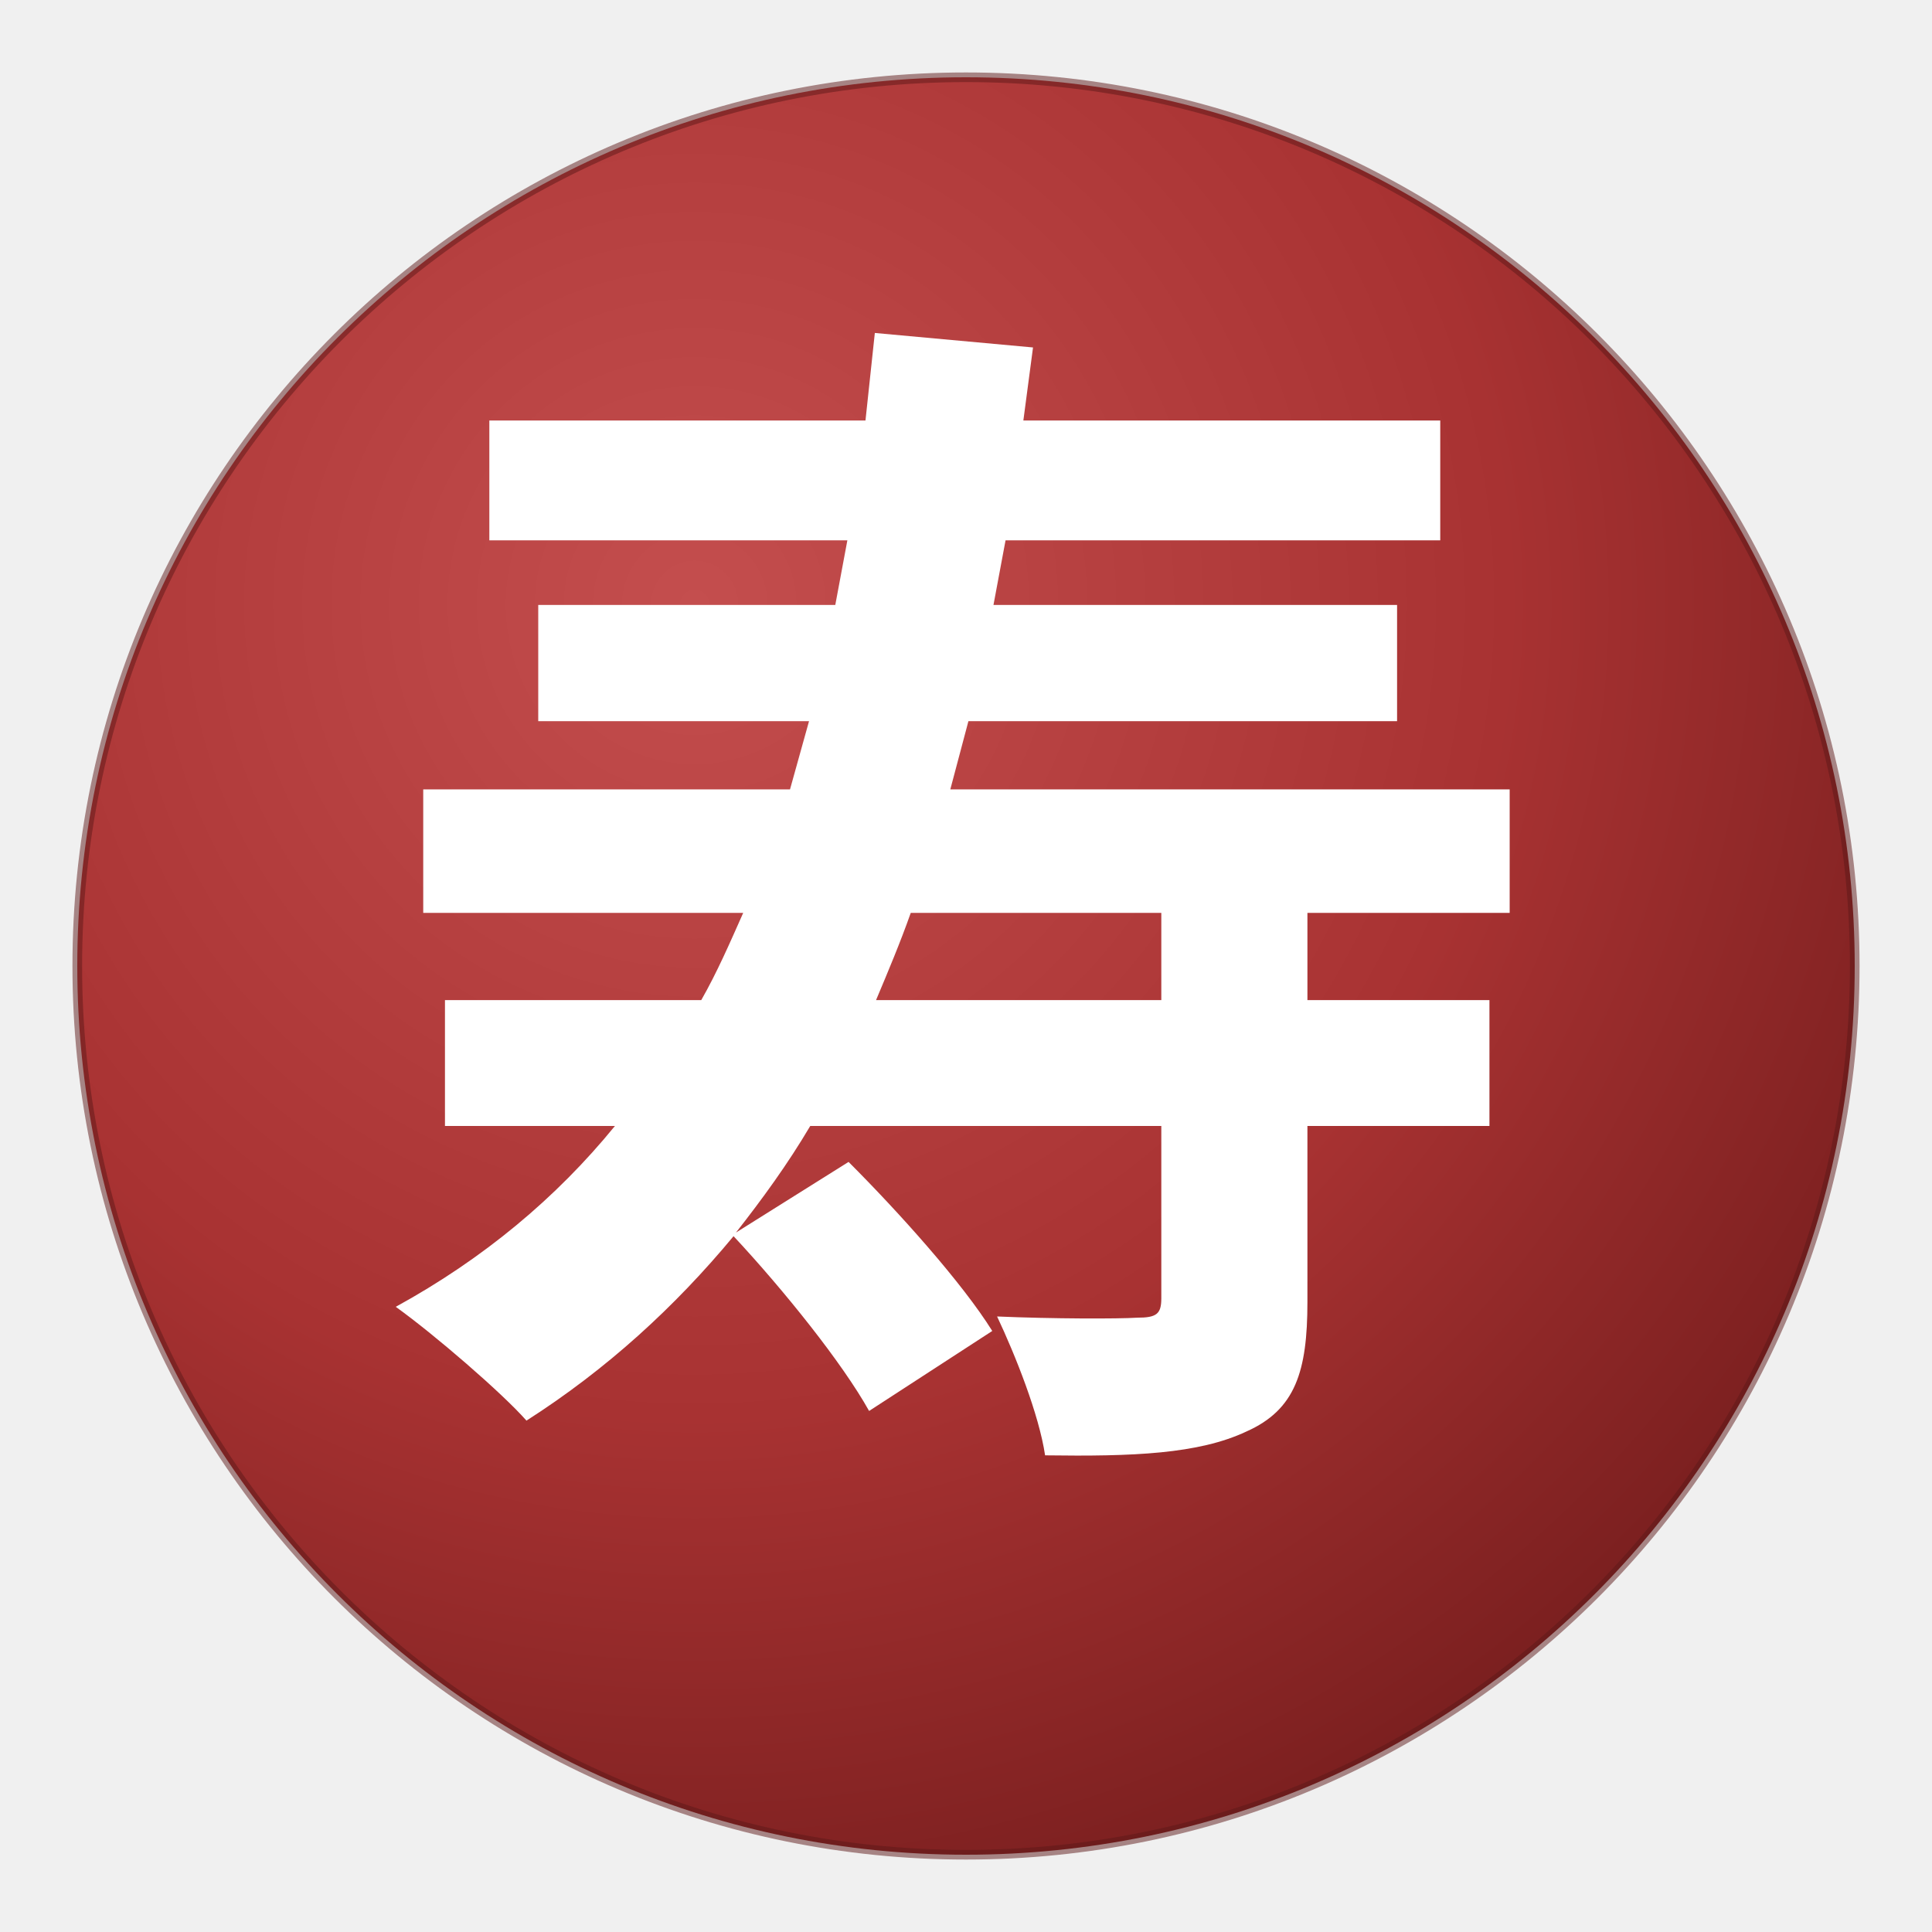
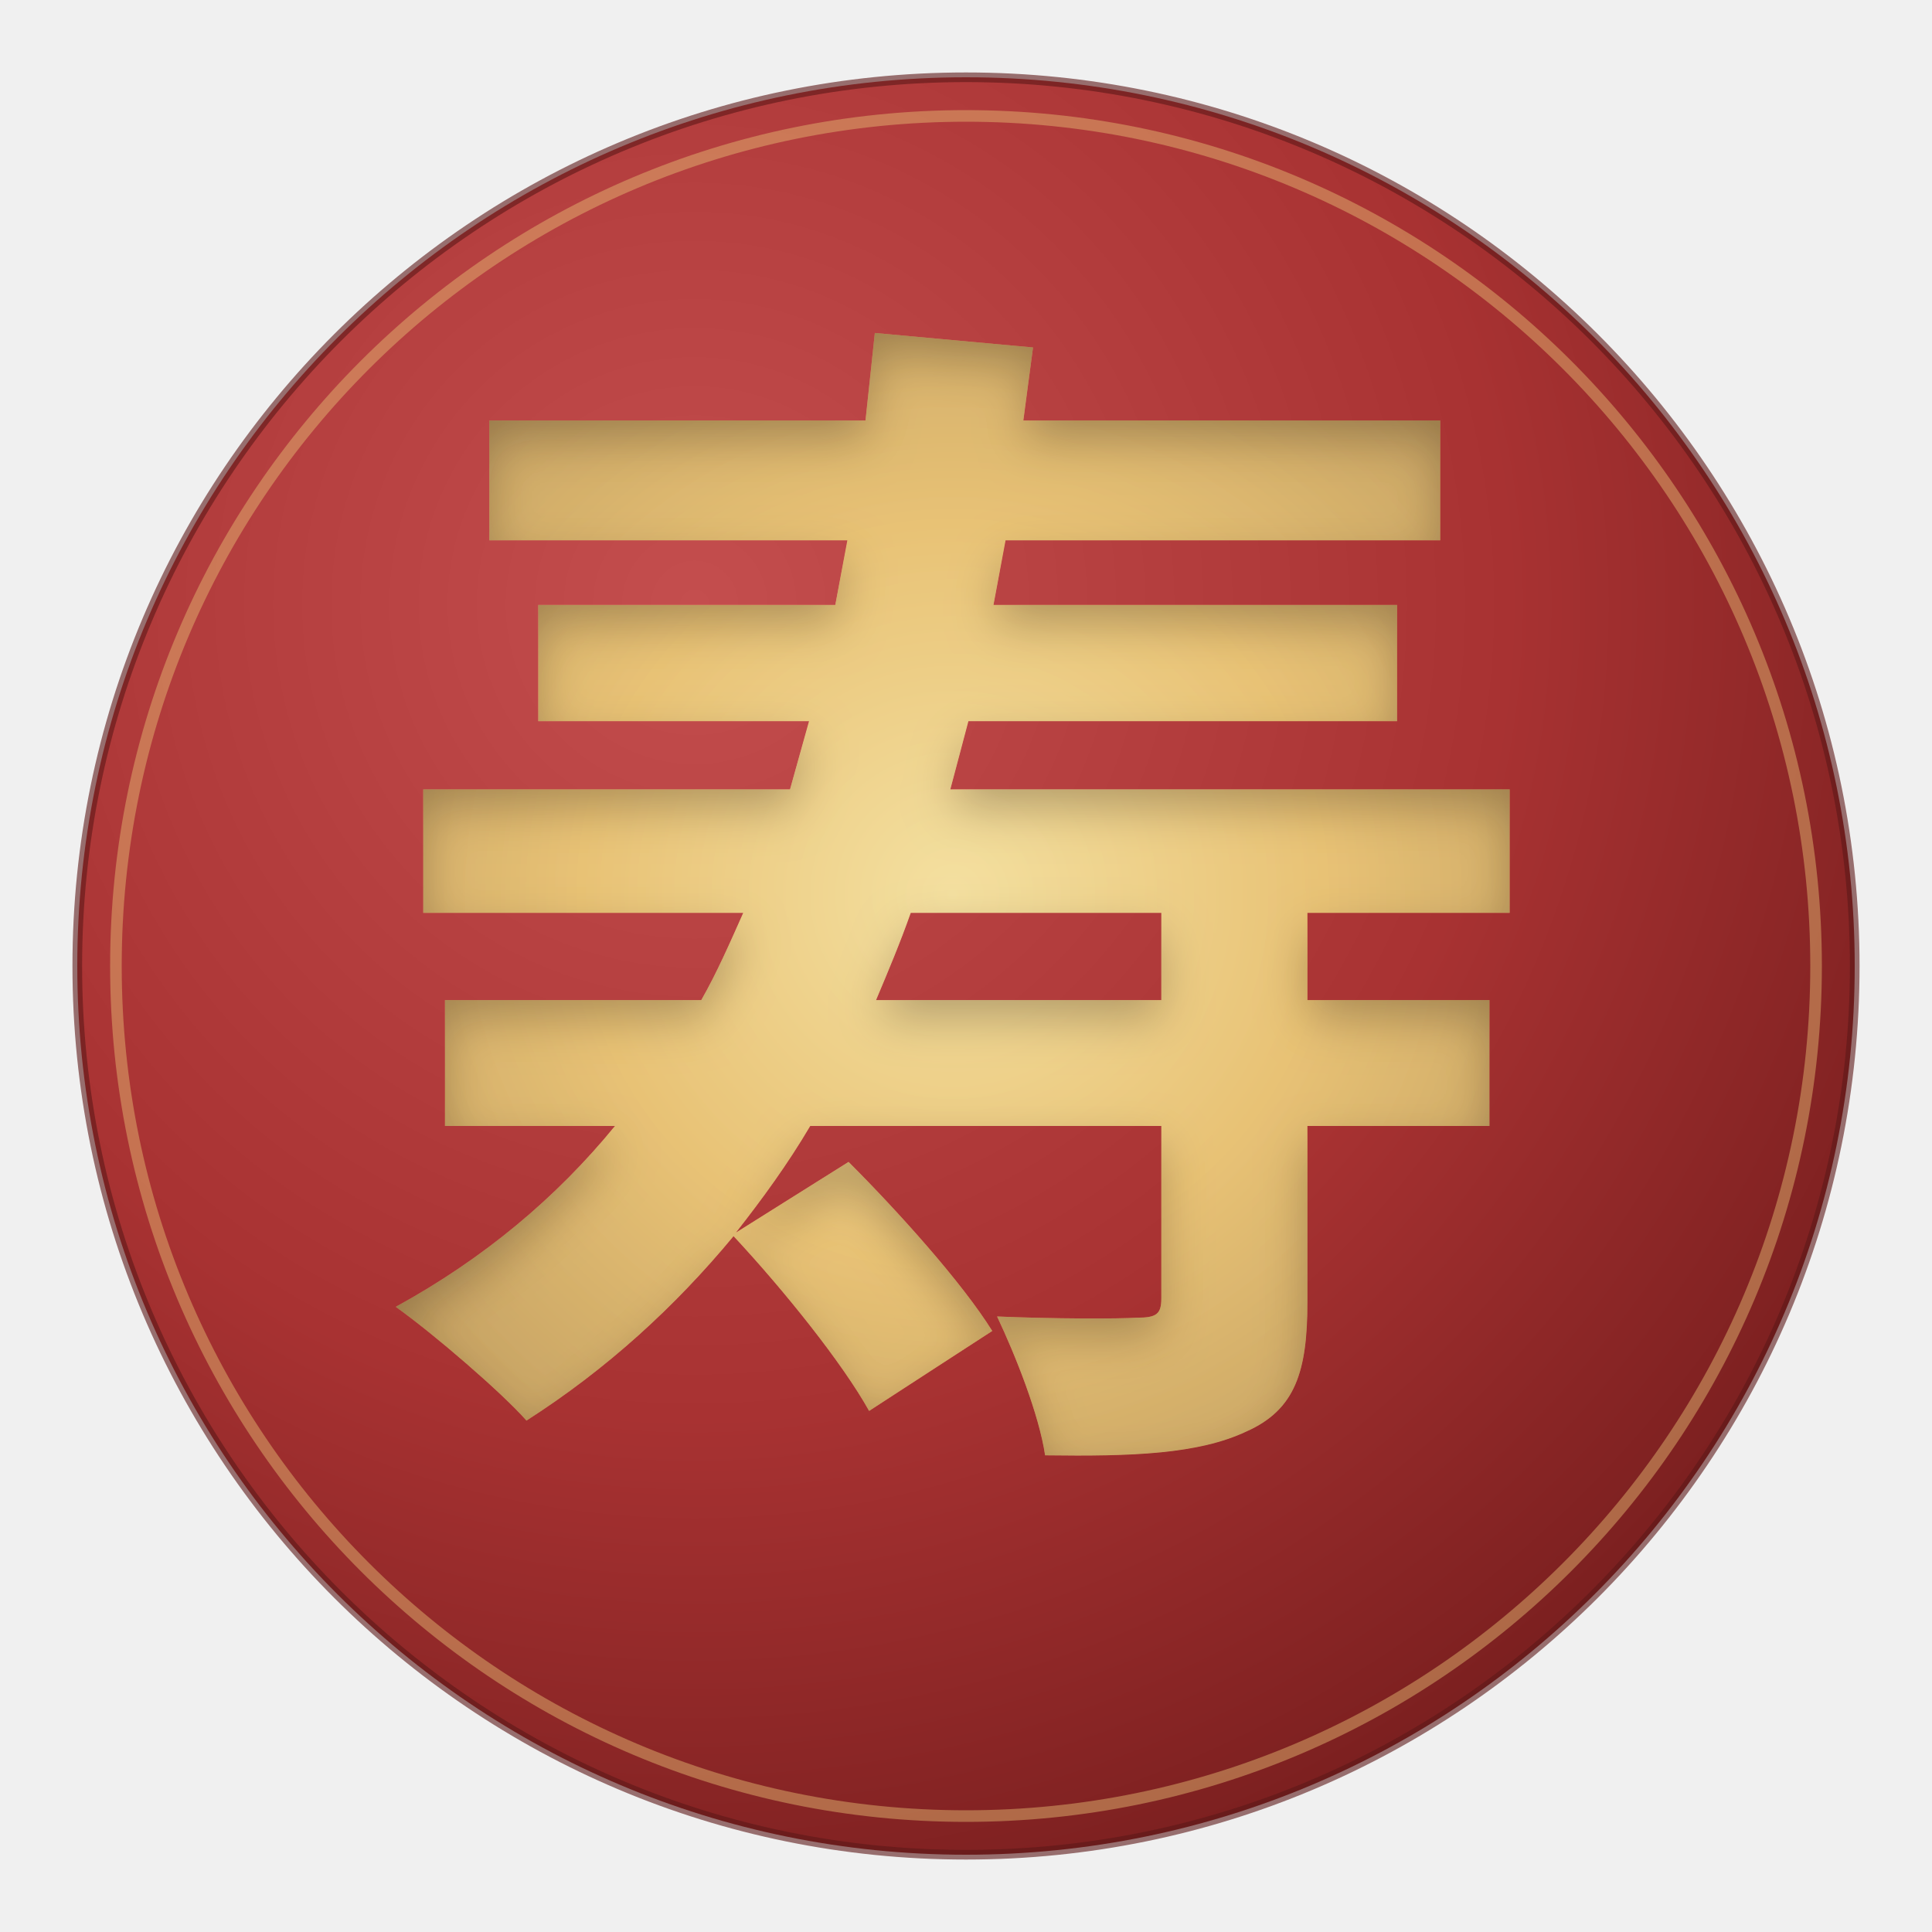
<svg xmlns="http://www.w3.org/2000/svg" viewBox="0 0 100 100">
  <defs>
    <radialGradient id="bg" cx="35%" cy="30%" r="75%">
      <stop offset="0%" stop-color="#C44E4E" />
      <stop offset="60%" stop-color="#A83232" />
      <stop offset="100%" stop-color="#7A1F1F" />
    </radialGradient>
-     <filter id="innerShadow" x="-20%" y="-20%" width="140%" height="140%">
-       <feGaussianBlur in="SourceAlpha" stdDeviation="1.5" />
+     <radialGradient id="goldText" cx="50%" cy="50%" r="60%">
+       <stop offset="0%" stop-color="#F4E0A0" />
+       <stop offset="55%" stop-color="#E8C275" />
+       <stop offset="100%" stop-color="#C8A464" />
+     </radialGradient>
+     <filter id="goldGlow" x="-30%" y="-30%" width="160%" height="160%">
+       <feGaussianBlur in="SourceAlpha" stdDeviation="1.2" />
      <feOffset dx="0" dy="1" />
      <feComposite in2="SourceAlpha" operator="arithmetic" k2="-1" k3="1" result="shadowDiff" />
-       <feFlood flood-color="#000000" flood-opacity="0.25" />
+       <feFlood flood-color="#3A0808" flood-opacity="0.5" />
      <feComposite in2="shadowDiff" operator="in" />
      <feComposite in2="SourceGraphic" operator="over" />
    </filter>
  </defs>
  <circle cx="50" cy="50" r="46" fill="url(#bg)" />
-   <circle cx="50" cy="50" r="46" fill="none" stroke="#5C1717" stroke-width="0.5" opacity="0.5" />
-   <text x="50" y="70" font-family="'Shippori Mincho','Hiragino Mincho ProN','Yu Mincho','Noto Serif JP',serif" font-size="62" font-weight="700" fill="#FFFFFF" text-anchor="middle">寿</text>
+   <circle cx="50" cy="50" r="46" fill="none" stroke="#5C1717" stroke-width="0.5" opacity="0.6" />
+   <circle cx="50" cy="50" r="44" fill="none" stroke="#E8C275" stroke-width="0.6" opacity="0.45" />
+   <text x="50" y="70" font-family="'Shippori Mincho','Hiragino Mincho ProN','Yu Mincho','Noto Serif JP',serif" font-size="62" font-weight="700" fill="url(#goldText)" text-anchor="middle" filter="url(#goldGlow)">寿</text>
</svg>
